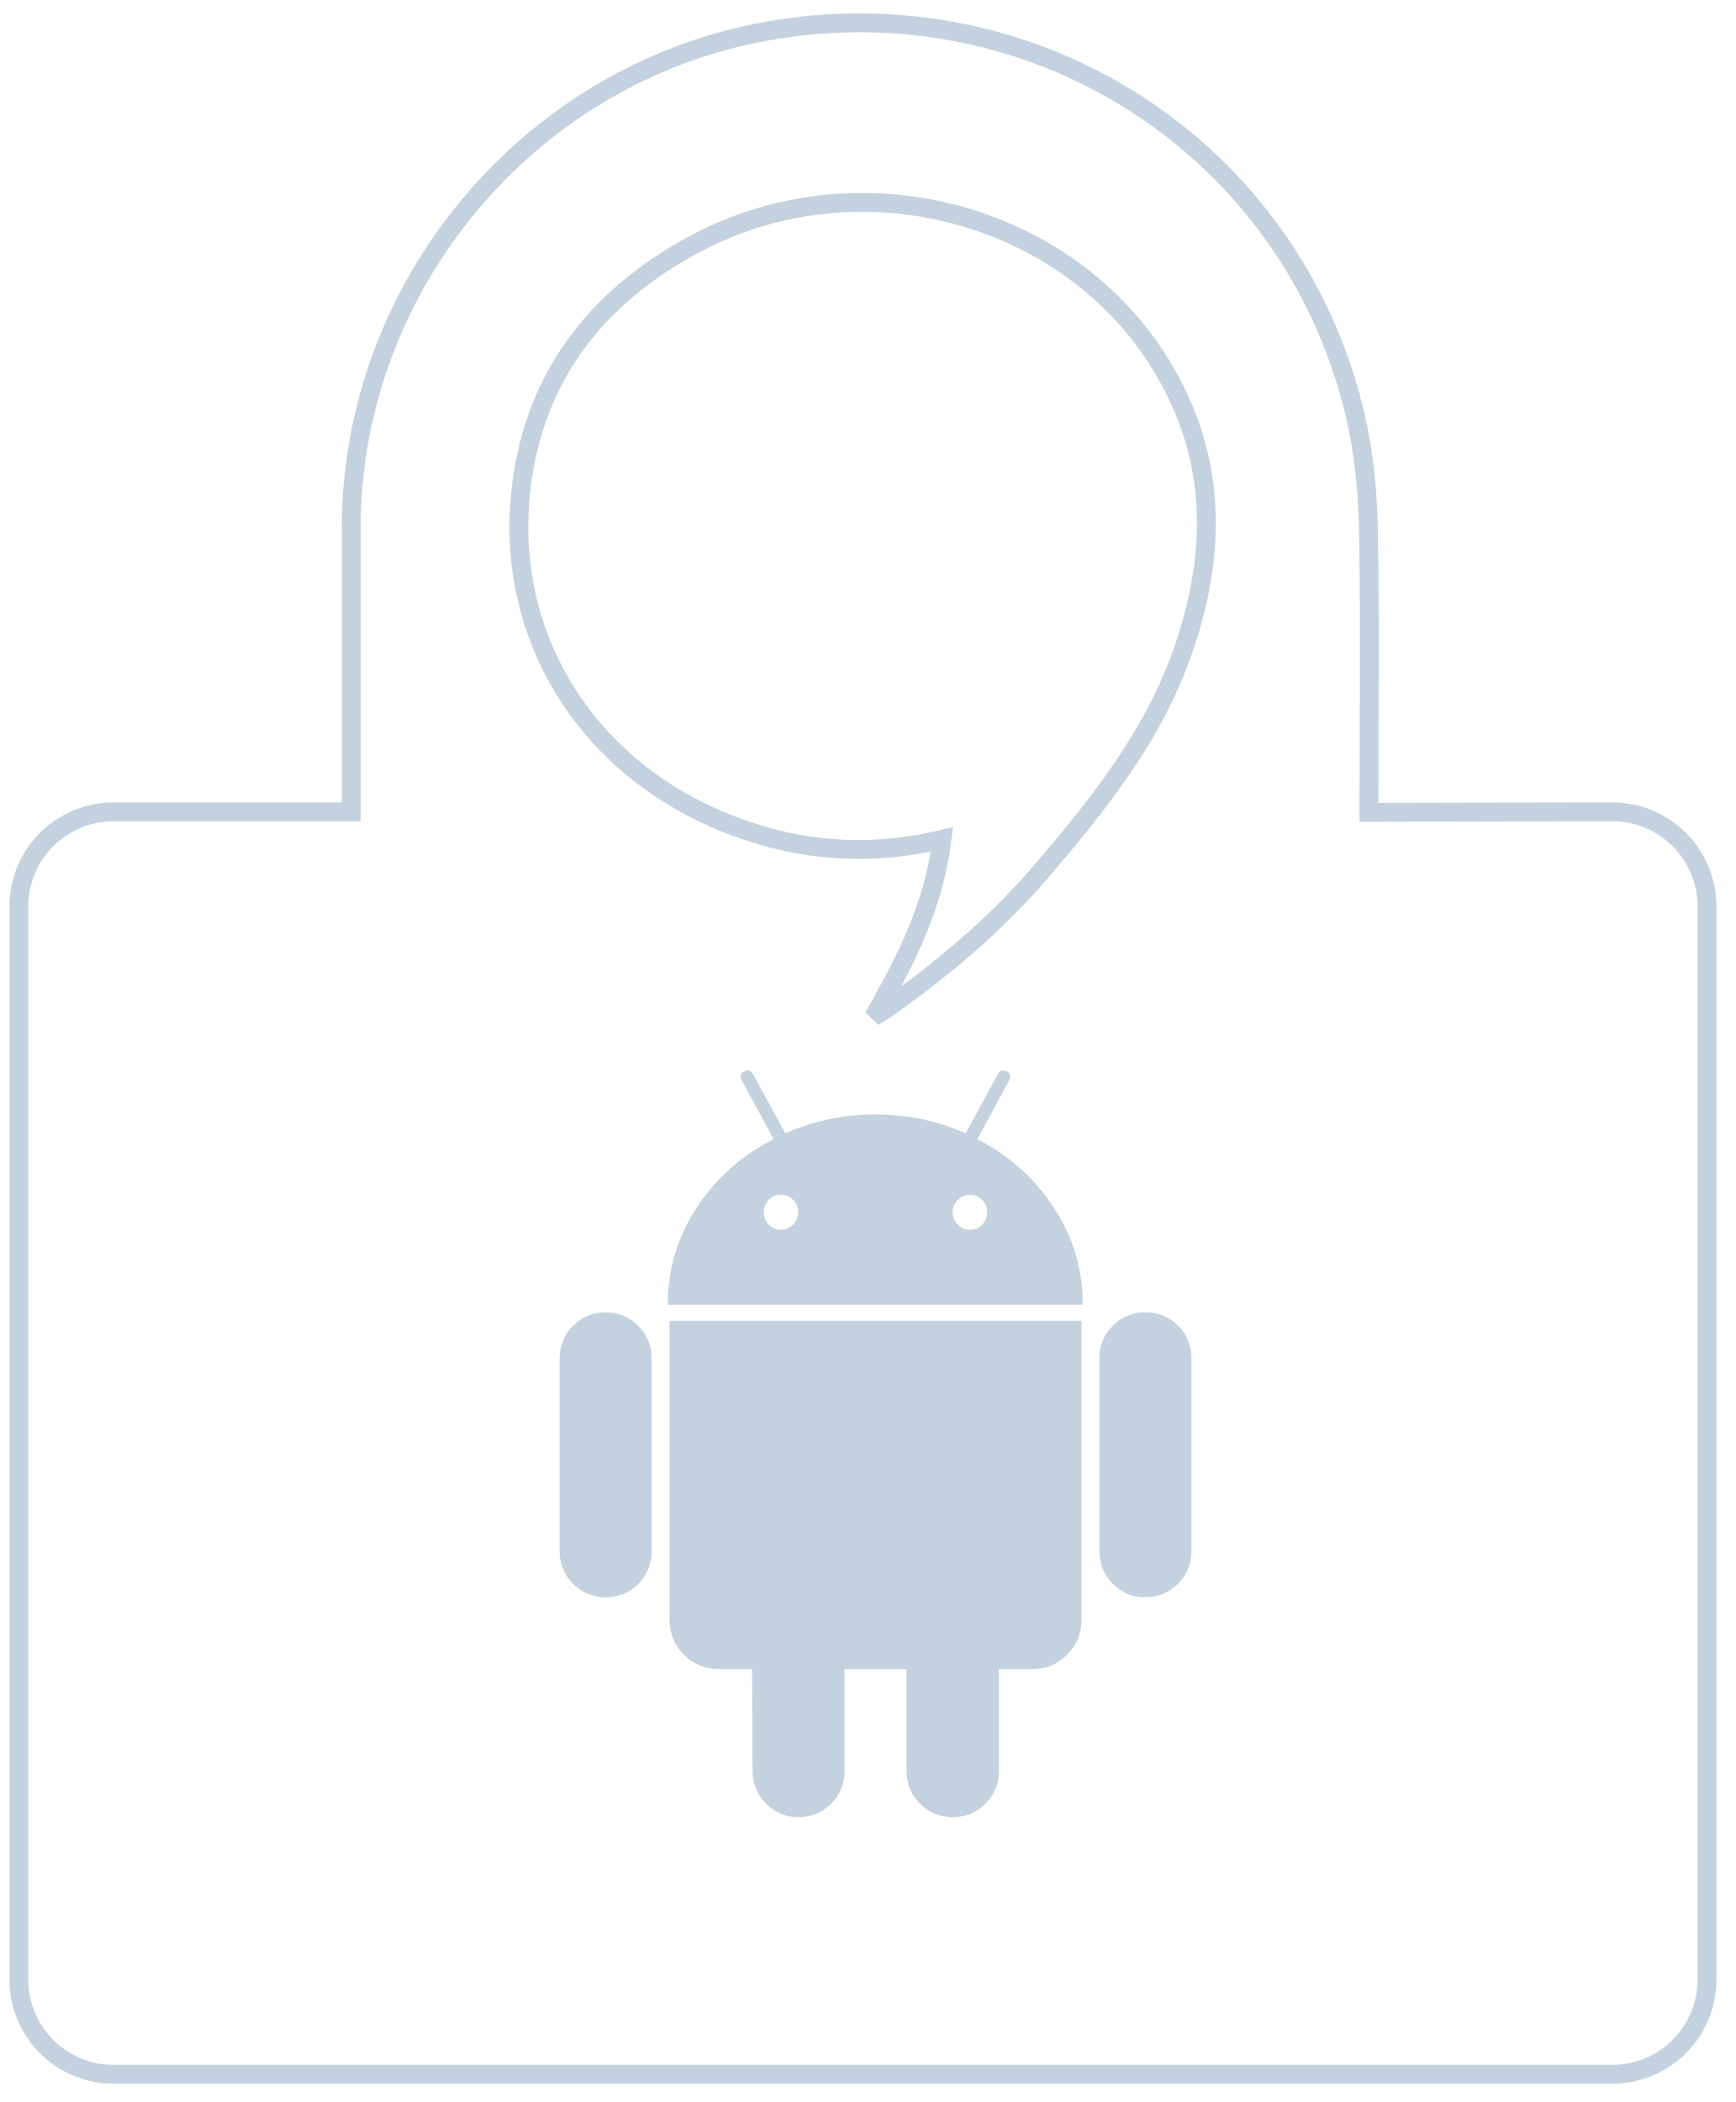
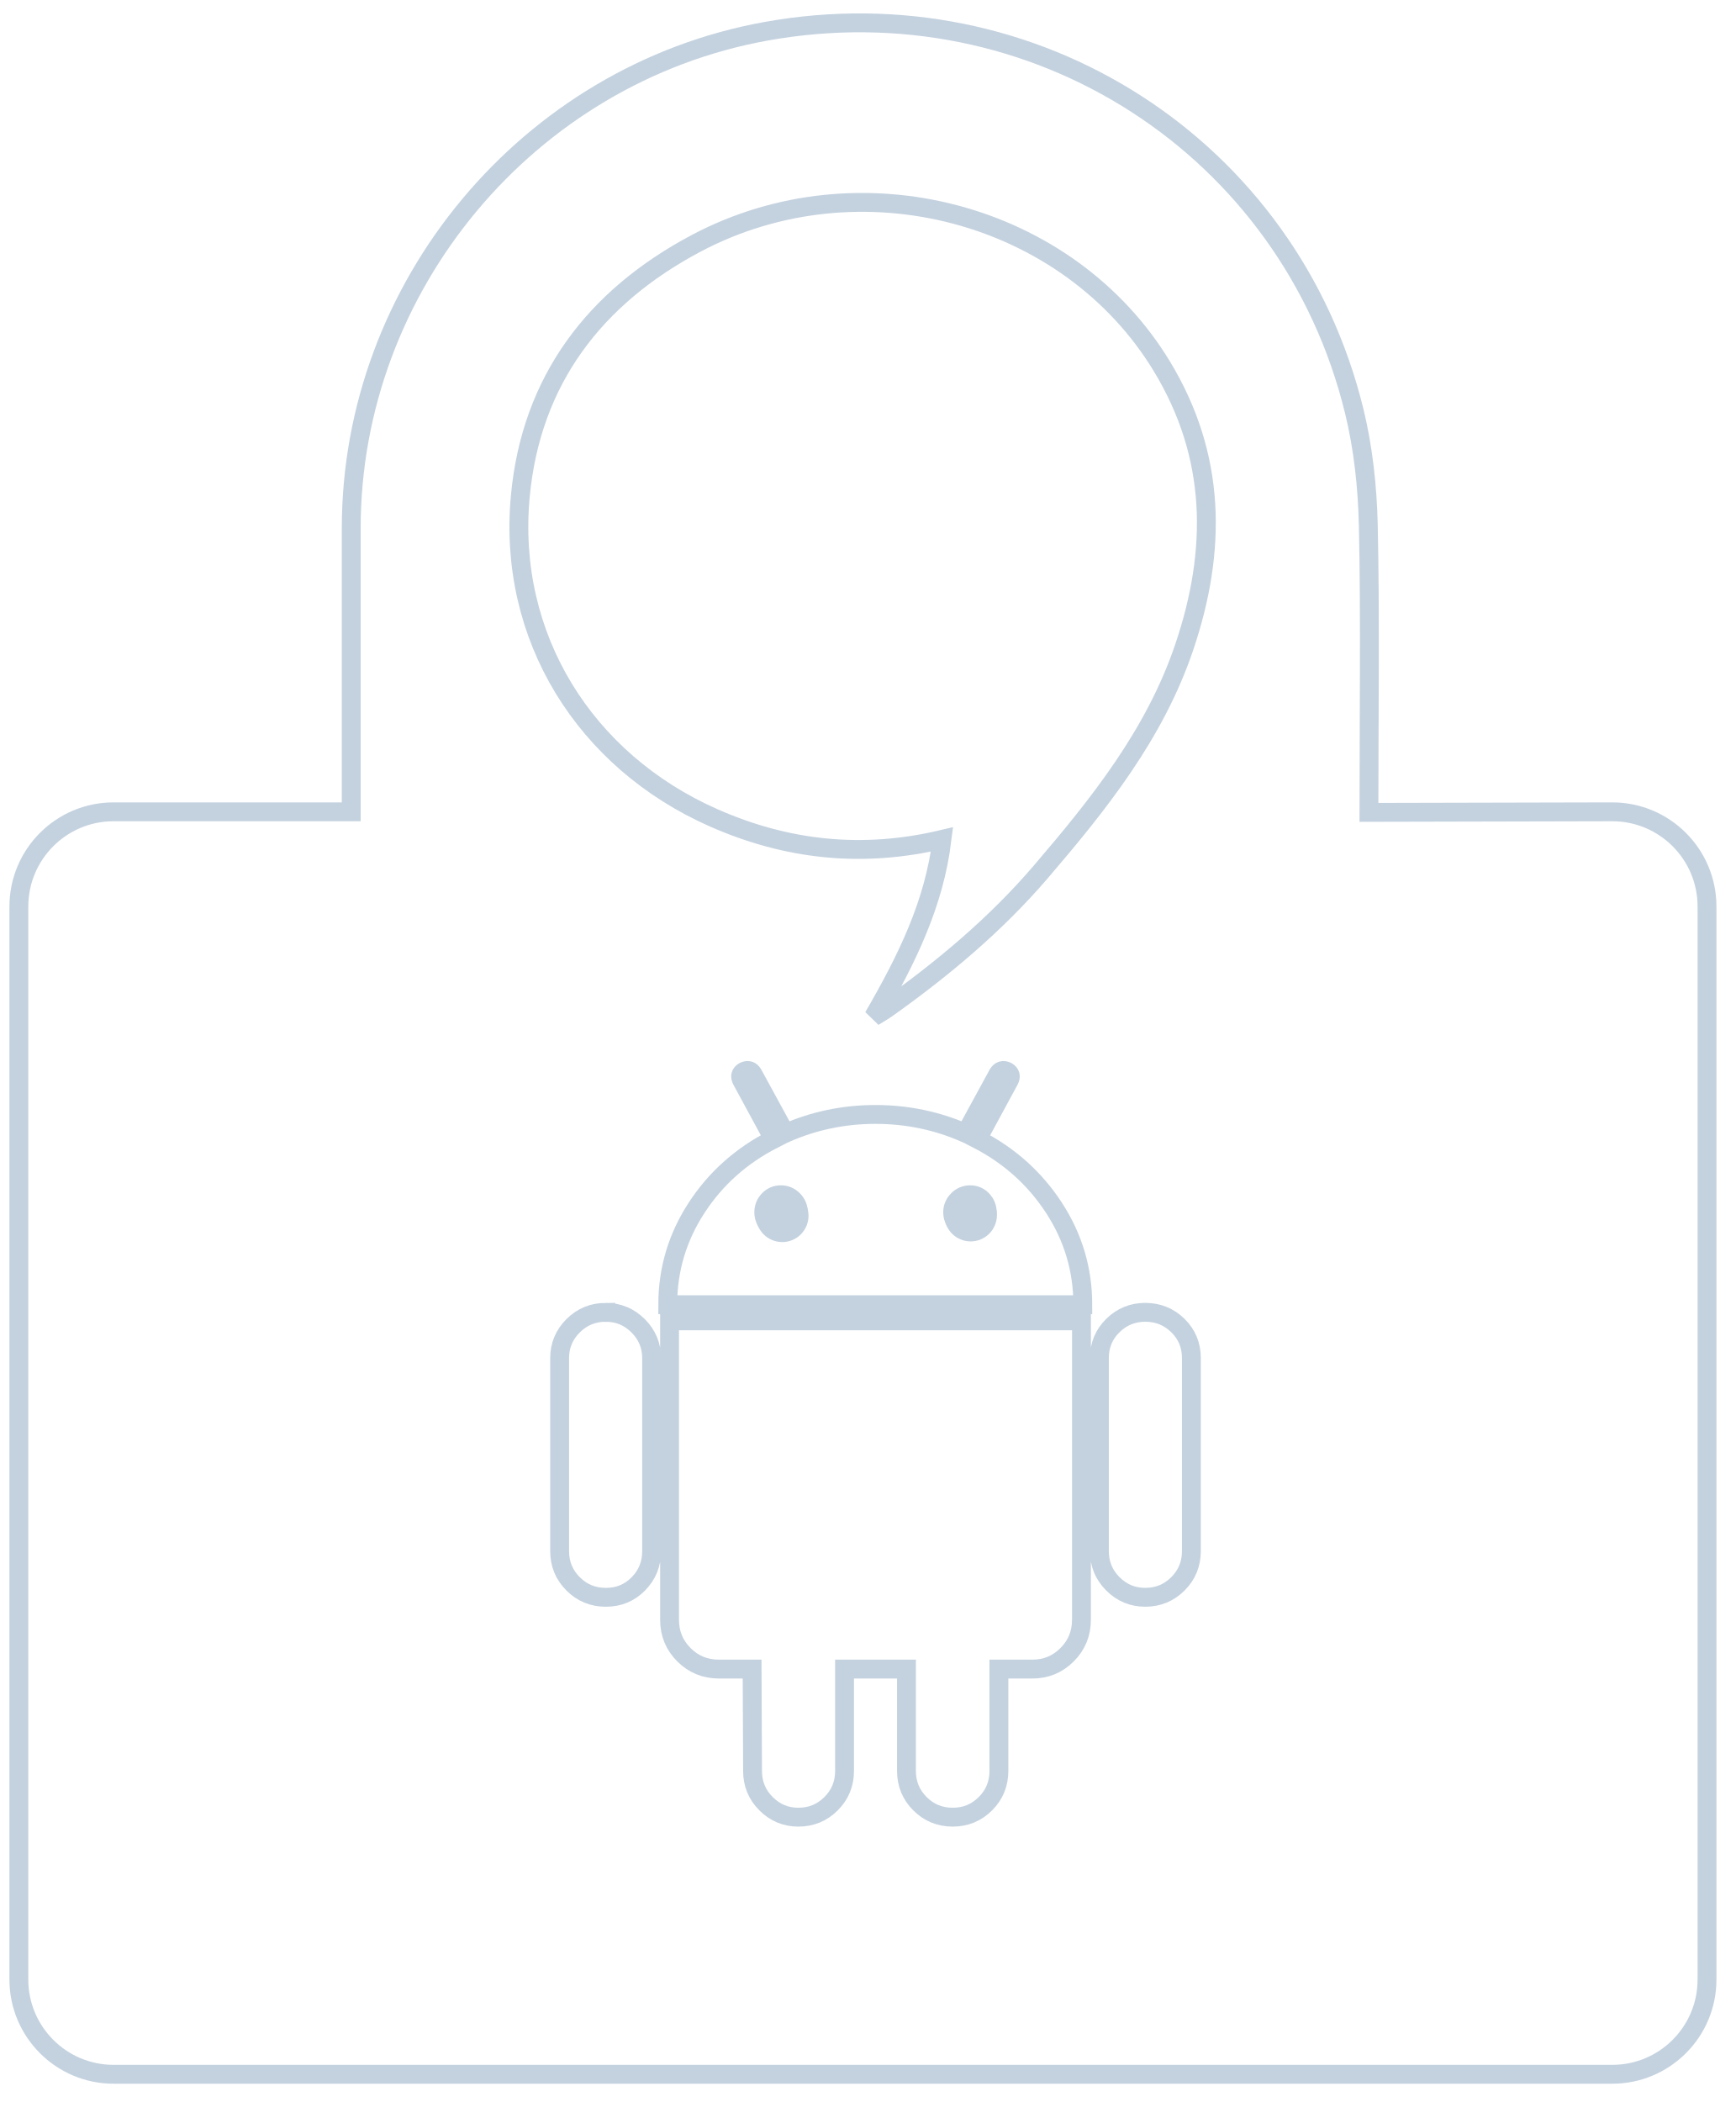
<svg xmlns="http://www.w3.org/2000/svg" version="1.1" id="Layer_1" x="0px" y="0px" width="90px" height="109px" viewBox="-1 -1 92 111" enable-background="new 0 0 90 109" xml:space="preserve">
  <defs id="defs9" />
  <path style="fill:none;stroke:#c4d2df;stroke-opacity:1" id="path5" d="m 71.574,41.851 c 0,-4.685 0.074,-10.553 -0.033,-15.237 C 71.494,24.596 71.273,22.538 70.795,20.58 67.374,6.581 53.823,-2.125 39.594,0.45 26.998,2.729 17.621,13.968 17.621,26.786 l 0,13.865 0,1.17 c -0.475,0 -0.794,-10e-4 -1.116,0 l -11.482,0 C 2.25,41.821 0,44.07 0,46.844 l 0,56.875 c 0,2.773 2.25,5.023 5.023,5.023 l 79.451,0 c 2.775,0 5.024,-2.25 5.024,-5.023 l 0,-56.875 c 0,-2.774 -2.249,-5.023 -5.024,-5.023 z m -9.795,-8.747 c -1.562,4.611 -4.52,8.305 -7.61,11.912 -2.386,2.783 -5.19,5.125 -8.176,7.247 -0.144,0.103 -0.298,0.188 -0.685,0.427 1.781,-3.076 3.217,-5.998 3.633,-9.404 -4.234,1.002 -8.227,0.564 -12.093,-1.14 -6.862,-3.023 -10.963,-9.618 -10.263,-17.063 0.573,-6.127 3.94,-10.543 9.321,-13.395 8.667,-4.593 19.734,-1.655 24.689,6.516 2.887,4.758 2.932,9.741 1.184,14.9" />
-   <path d="m 40.396,63.976 q 0.381,0 0.654,-0.274 0.274,-0.274 0.274,-0.654 0,-0.381 -0.274,-0.654 -0.274,-0.274 -0.654,-0.274 -0.381,0 -0.642,0.274 -0.262,0.274 -0.262,0.654 0,0.381 0.262,0.654 0.262,0.274 0.642,0.274 z m 10.038,0 q 0.381,0 0.642,-0.274 0.262,-0.274 0.262,-0.654 0,-0.381 -0.262,-0.654 -0.262,-0.274 -0.642,-0.274 -0.381,0 -0.654,0.274 -0.274,0.274 -0.274,0.654 0,0.381 0.274,0.654 0.274,0.274 0.654,0.274 z m -19.315,4.377 q 0.999,0 1.713,0.714 0.714,0.714 0.714,1.713 v 10.229 q 0,1.023 -0.702,1.736 -0.702,0.714 -1.725,0.714 -1.023,0 -1.736,-0.714 -0.714,-0.714 -0.714,-1.736 V 70.779 q 0,-0.999 0.714,-1.713 0.714,-0.714 1.736,-0.714 z m 25.215,0.452 v 15.842 q 0,1.094 -0.761,1.855 -0.761,0.761 -1.832,0.761 h -1.784 v 5.4 q 0,1.023 -0.714,1.736 -0.714,0.714 -1.736,0.714 -1.023,0 -1.736,-0.714 -0.714,-0.714 -0.714,-1.736 V 87.263 h -3.283 v 5.4 q 0,1.023 -0.714,1.736 -0.714,0.714 -1.736,0.714 -0.999,0 -1.713,-0.714 -0.714,-0.714 -0.714,-1.736 l -0.024,-5.4 h -1.76 q -1.094,0 -1.855,-0.761 -0.761,-0.761 -0.761,-1.855 V 68.804 h 21.837 z m -5.519,-9.634 q 2.545,1.308 4.068,3.651 1.522,2.343 1.522,5.126 H 34.401 q 0,-2.783 1.522,-5.126 1.522,-2.343 4.091,-3.651 l -1.689,-3.116 q -0.167,-0.309 0.119,-0.476 0.309,-0.143 0.476,0.143 l 1.713,3.14 q 2.26,-0.999 4.781,-0.999 2.521,0 4.781,0.999 l 1.713,-3.14 q 0.167,-0.285 0.476,-0.143 0.285,0.167 0.119,0.476 z m 11.347,11.608 v 10.229 q 0,1.023 -0.714,1.736 -0.714,0.714 -1.736,0.714 -0.999,0 -1.713,-0.714 -0.714,-0.714 -0.714,-1.736 V 70.779 q 0,-1.023 0.714,-1.725 0.714,-0.702 1.713,-0.702 1.023,0 1.736,0.702 0.714,0.702 0.714,1.725 z" id="path4" style="fill:#c4d2df;fill-opacity:1" />
+   <path d="m 40.396,63.976 q 0.381,0 0.654,-0.274 0.274,-0.274 0.274,-0.654 0,-0.381 -0.274,-0.654 -0.274,-0.274 -0.654,-0.274 -0.381,0 -0.642,0.274 -0.262,0.274 -0.262,0.654 0,0.381 0.262,0.654 0.262,0.274 0.642,0.274 z m 10.038,0 q 0.381,0 0.642,-0.274 0.262,-0.274 0.262,-0.654 0,-0.381 -0.262,-0.654 -0.262,-0.274 -0.642,-0.274 -0.381,0 -0.654,0.274 -0.274,0.274 -0.274,0.654 0,0.381 0.274,0.654 0.274,0.274 0.654,0.274 z m -19.315,4.377 q 0.999,0 1.713,0.714 0.714,0.714 0.714,1.713 v 10.229 q 0,1.023 -0.702,1.736 -0.702,0.714 -1.725,0.714 -1.023,0 -1.736,-0.714 -0.714,-0.714 -0.714,-1.736 V 70.779 q 0,-0.999 0.714,-1.713 0.714,-0.714 1.736,-0.714 z m 25.215,0.452 v 15.842 q 0,1.094 -0.761,1.855 -0.761,0.761 -1.832,0.761 h -1.784 v 5.4 q 0,1.023 -0.714,1.736 -0.714,0.714 -1.736,0.714 -1.023,0 -1.736,-0.714 -0.714,-0.714 -0.714,-1.736 V 87.263 h -3.283 v 5.4 q 0,1.023 -0.714,1.736 -0.714,0.714 -1.736,0.714 -0.999,0 -1.713,-0.714 -0.714,-0.714 -0.714,-1.736 l -0.024,-5.4 h -1.76 q -1.094,0 -1.855,-0.761 -0.761,-0.761 -0.761,-1.855 V 68.804 h 21.837 z m -5.519,-9.634 q 2.545,1.308 4.068,3.651 1.522,2.343 1.522,5.126 H 34.401 q 0,-2.783 1.522,-5.126 1.522,-2.343 4.091,-3.651 l -1.689,-3.116 q -0.167,-0.309 0.119,-0.476 0.309,-0.143 0.476,0.143 l 1.713,3.14 q 2.26,-0.999 4.781,-0.999 2.521,0 4.781,0.999 l 1.713,-3.14 q 0.167,-0.285 0.476,-0.143 0.285,0.167 0.119,0.476 z m 11.347,11.608 v 10.229 q 0,1.023 -0.714,1.736 -0.714,0.714 -1.736,0.714 -0.999,0 -1.713,-0.714 -0.714,-0.714 -0.714,-1.736 V 70.779 q 0,-1.023 0.714,-1.725 0.714,-0.702 1.713,-0.702 1.023,0 1.736,0.702 0.714,0.702 0.714,1.725 z" id="path4" style="fill:none;fill-opacity:1;stroke:#c4d2df;stroke-opacity:1" />
+   <path style="fill:#c4d2df;fill-opacity:1;stroke:#c4d2df;stroke-width:1;stroke-linecap:round;stroke-linejoin:round;stroke-miterlimit:4;stroke-opacity:1;stroke-dasharray:none;stroke-dashoffset:0" id="path3755" d="m 28.381,61.25 a 0.863,0.863 0 1 1 -1.726,0 0.863,0.863 0 1 1 1.726,0 z" transform="matrix(1.022222,0,0,1.022222,12.34112,0.6241747)" />
+   <path style="fill:#c4d2df;fill-opacity:1;stroke:#c4d2df;stroke-width:1;stroke-linecap:round;stroke-linejoin:round;stroke-miterlimit:4;stroke-opacity:1;stroke-dasharray:none;stroke-dashoffset:0" id="path3755-8" d="m 28.381,61.25 a 0.863,0.863 0 1 1 -1.726,0 0.863,0.863 0 1 1 1.726,0 z" transform="matrix(1.022222,0,0,1.022222,22.32931,0.5888815)" />
</svg>
